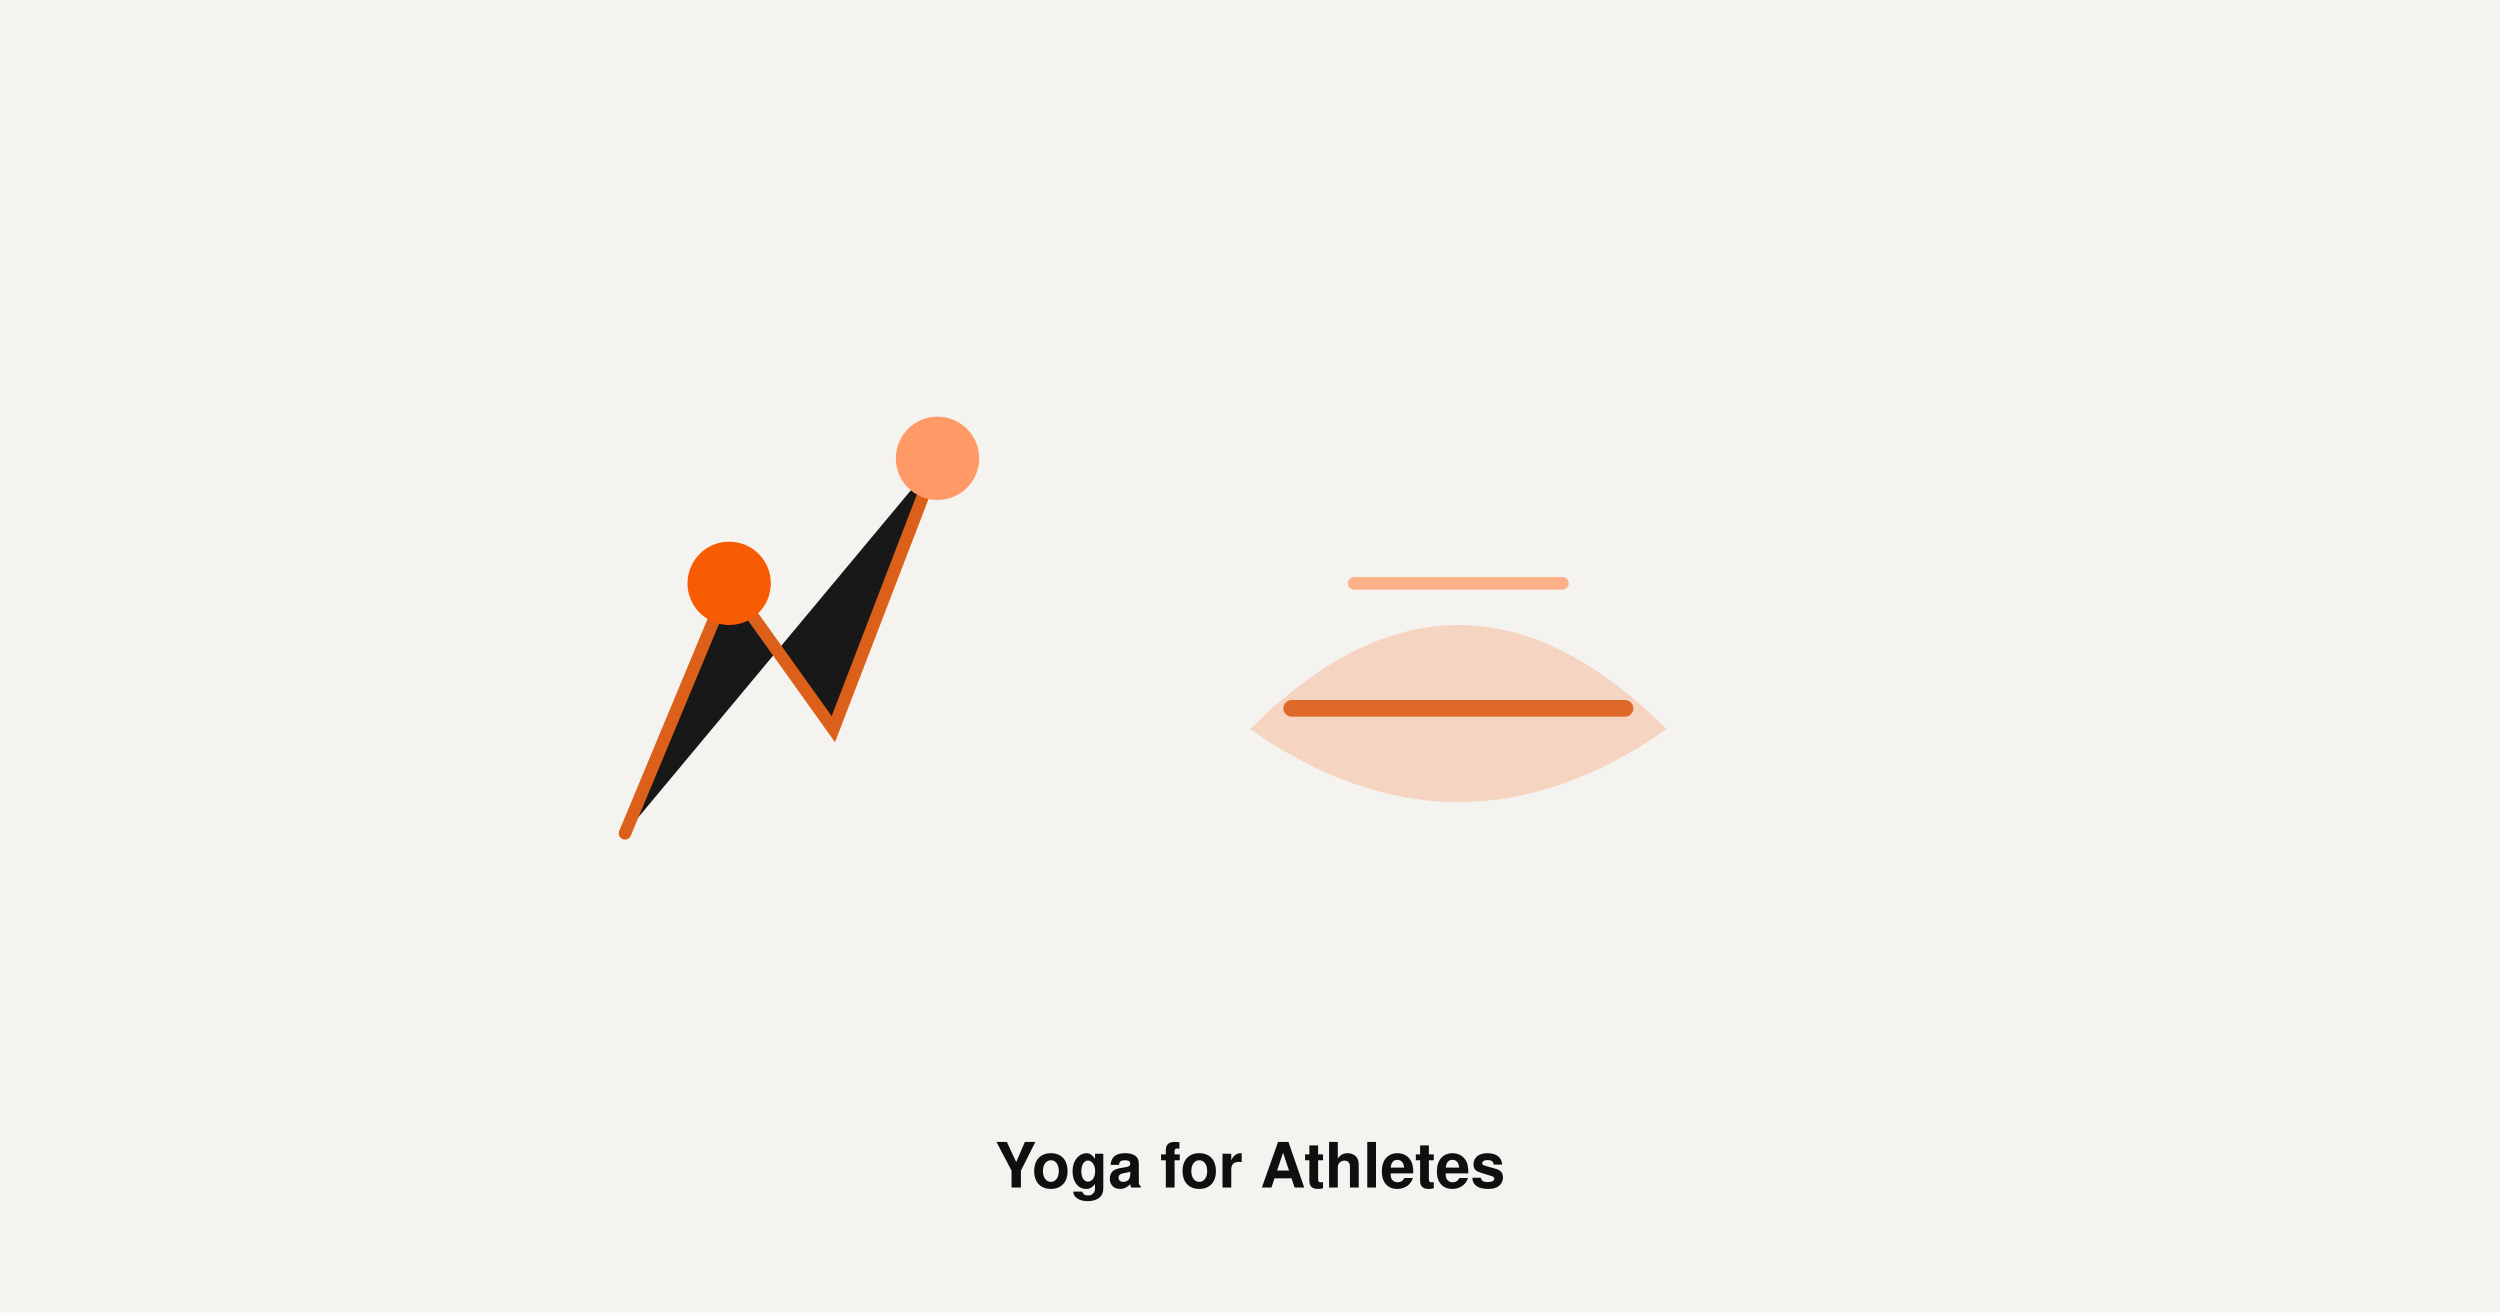
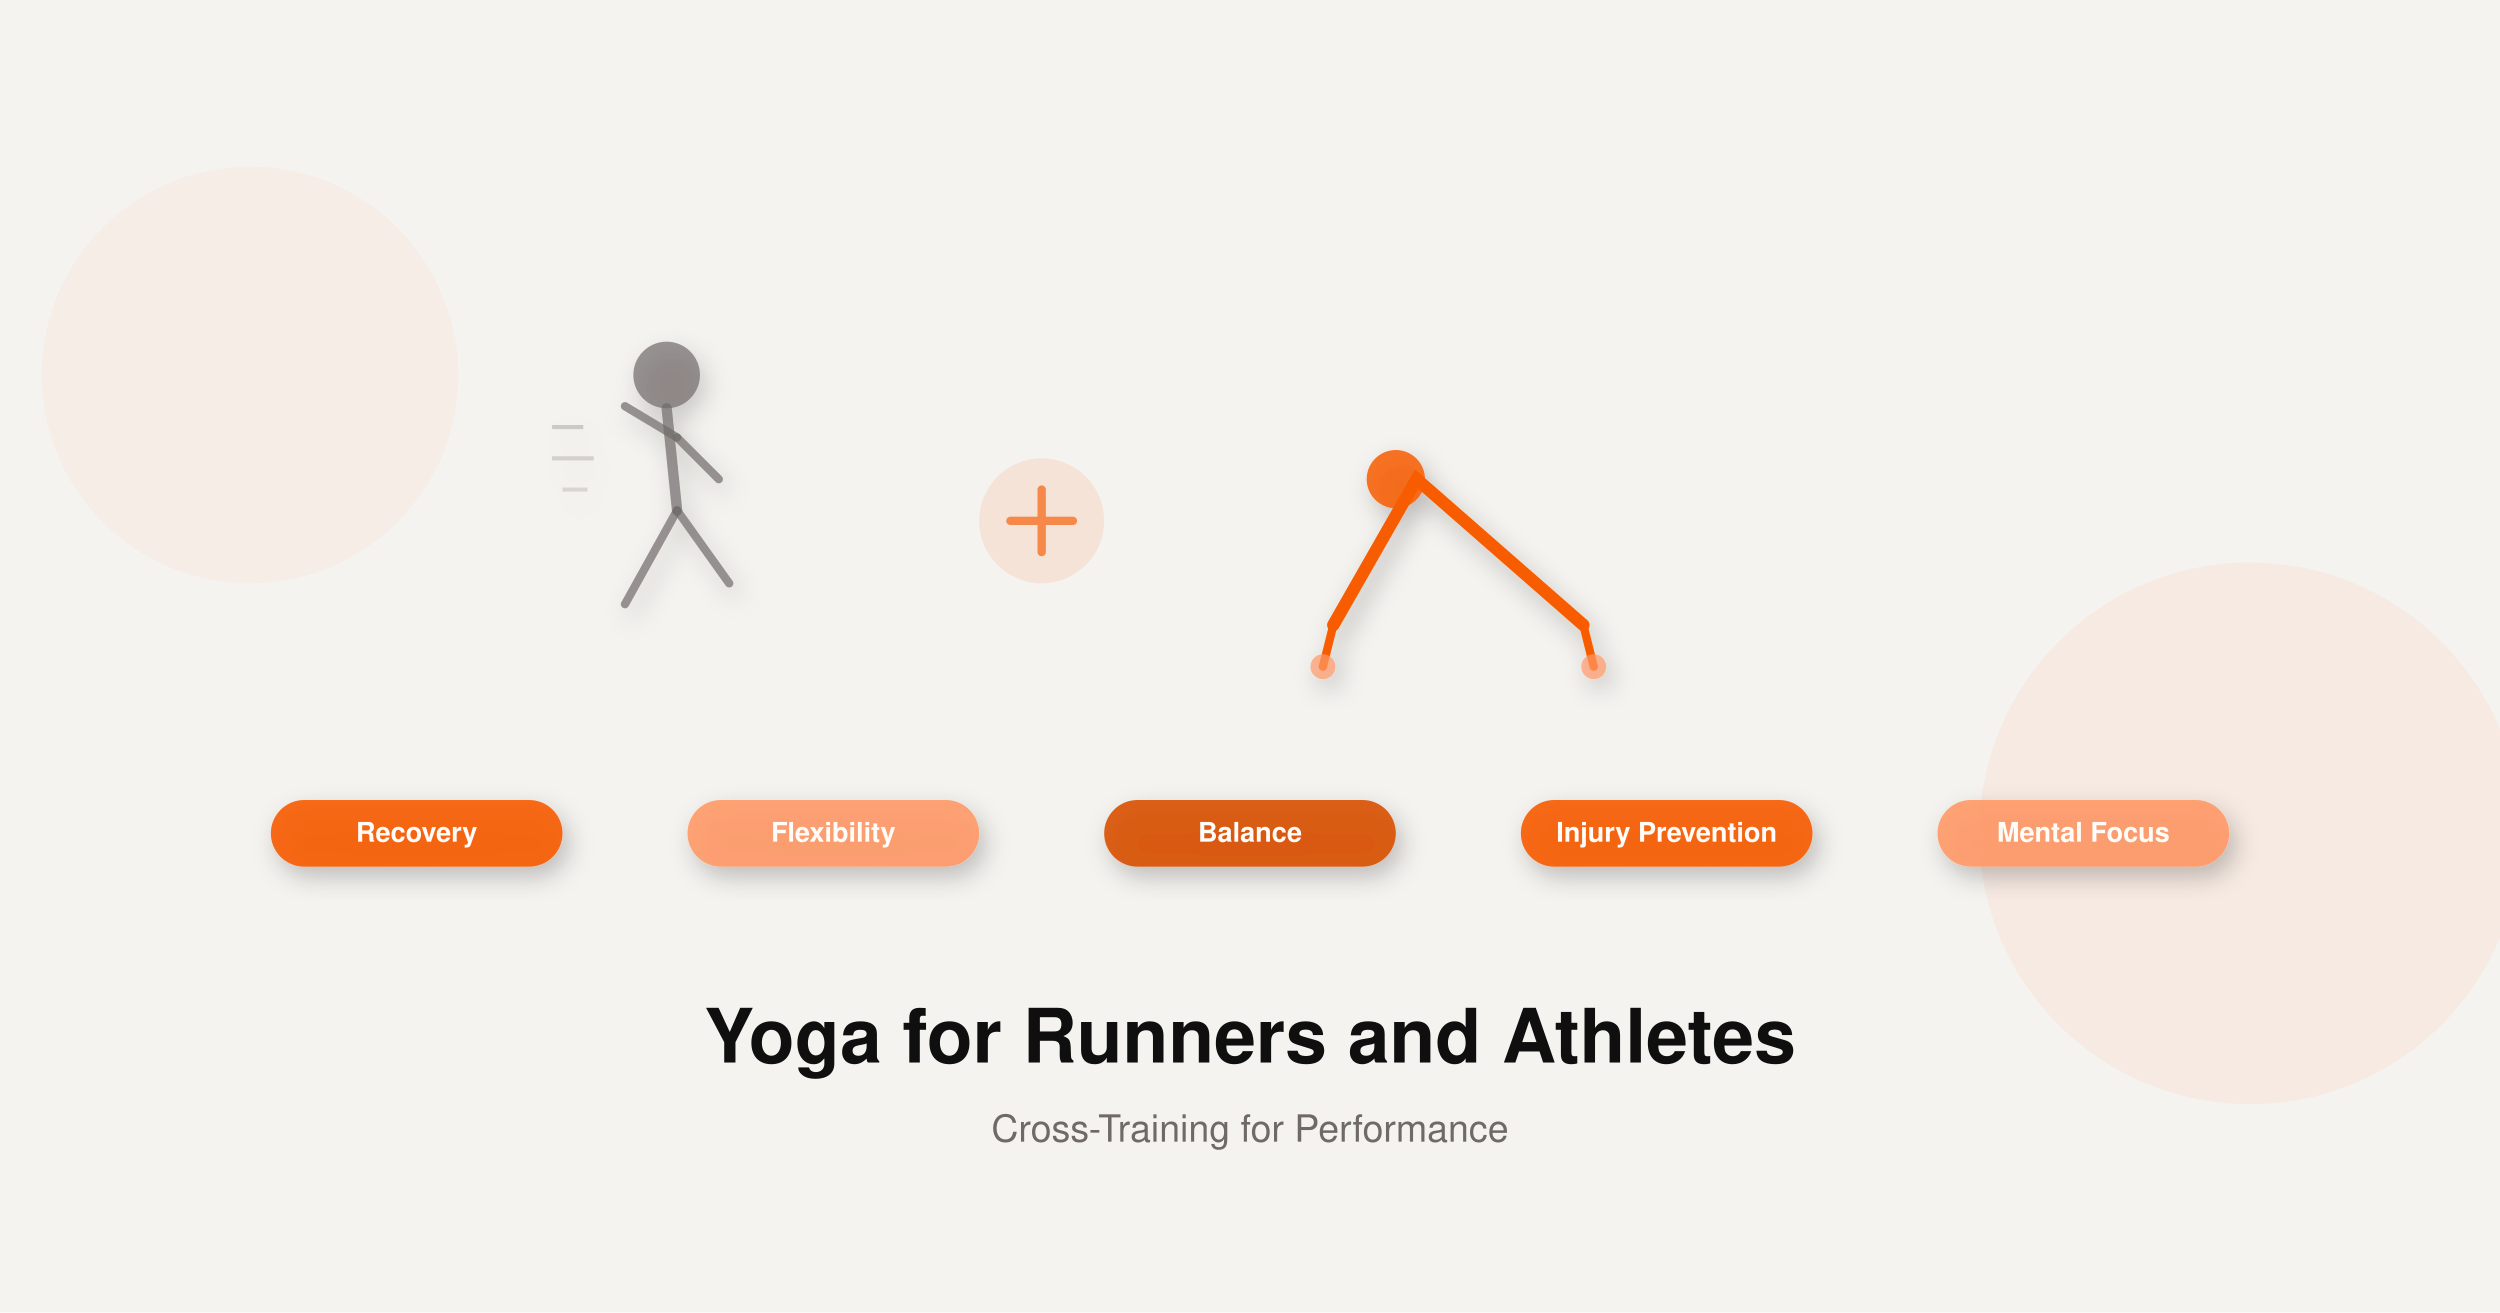
<svg xmlns="http://www.w3.org/2000/svg" viewBox="0 0 1200 630">
+   <defs>
+     <filter id="shadow" x="-50%" y="-50%" width="200%" height="200%">
+       <feDropShadow dx="3" dy="5" stdDeviation="6" flood-opacity="0.25" flood-color="#000" />
+     </filter>
+   </defs>
  <rect width="1200" height="630" fill="#f5f3f0" />
-   <path d="M 300 400 L 350 280 L 400 350 L 450 220" stroke="#d94f02" stroke-width="6" opacity="0.9" stroke-linecap="round" />
-   <circle cx="350" cy="280" r="20" fill="#f75c03" />
-   <circle cx="450" cy="220" r="20" fill="#ff9966" />
-   <path d="M 600 350 Q 700 250 800 350 Q 700 420 600 350" fill="#f75c03" opacity="0.2" />
-   <path d="M 620 340 L 780 340" stroke="#d94f02" stroke-width="8" opacity="0.8" stroke-linecap="round" />
-   <path d="M 650 280 L 750 280" stroke="#ff9966" stroke-width="6" opacity="0.75" stroke-linecap="round" />
-   <text x="600" y="570" font-family="Abacaxi, Helvetica, Arial, sans-serif" font-size="30" font-weight="bold" fill="#0f0f0f" text-anchor="middle">
-     Yoga for Athletes
-   </text>
+   <circle cx="120" cy="180" r="100" fill="#ff9966" opacity="0.07" />
+   <circle cx="1080" cy="400" r="130" fill="#f75c03" opacity="0.06" />
+   <g filter="url(#shadow)" transform="translate(320, 180)">
+     <circle cx="0" cy="0" r="16" fill="#6F6A66" opacity="0.7" />
+     <line x1="0" y1="16" x2="5" y2="65" stroke="#6F6A66" stroke-width="5" stroke-linecap="round" opacity="0.7" />
+     <line x1="5" y1="30" x2="-20" y2="15" stroke="#6F6A66" stroke-width="4" stroke-linecap="round" opacity="0.7" />
+     <line x1="5" y1="30" x2="25" y2="50" stroke="#6F6A66" stroke-width="4" stroke-linecap="round" opacity="0.7" />
+     <line x1="5" y1="65" x2="-20" y2="110" stroke="#6F6A66" stroke-width="4" stroke-linecap="round" opacity="0.7" />
+     <line x1="5" y1="65" x2="30" y2="100" stroke="#6F6A66" stroke-width="4" stroke-linecap="round" opacity="0.7" />
+     <line x1="-40" y1="25" x2="-55" y2="25" stroke="#6F6A66" stroke-width="2" opacity="0.3" />
+     <line x1="-35" y1="40" x2="-55" y2="40" stroke="#6F6A66" stroke-width="2" opacity="0.25" />
+     <line x1="-38" y1="55" x2="-50" y2="55" stroke="#6F6A66" stroke-width="2" opacity="0.2" />
+   </g>
+   <g transform="translate(500, 250)" opacity="0.7">
+     <circle cx="0" cy="0" r="30" fill="#f75c03" opacity="0.15" />
+     <line x1="-15" y1="0" x2="15" y2="0" stroke="#f75c03" stroke-width="4" stroke-linecap="round" />
+     <line x1="0" y1="-15" x2="0" y2="15" stroke="#f75c03" stroke-width="4" stroke-linecap="round" />
+   </g>
+   <g filter="url(#shadow)" transform="translate(700, 200)">
+     <circle cx="-30" cy="30" r="14" fill="#f75c03" opacity="0.85" />
+     <path d="M -60 100 L -20 30 L 60 100" fill="none" stroke="#f75c03" stroke-width="6" stroke-linecap="round" />
+     <line x1="-60" y1="100" x2="-65" y2="120" stroke="#f75c03" stroke-width="4" stroke-linecap="round" />
+     <line x1="60" y1="100" x2="65" y2="120" stroke="#f75c03" stroke-width="4" stroke-linecap="round" />
+     <circle cx="-65" cy="120" r="6" fill="#ff9966" opacity="0.7" />
+     <circle cx="65" cy="120" r="6" fill="#ff9966" opacity="0.7" />
+   </g>
+   <g filter="url(#shadow)">
+     <g transform="translate(200, 400)">
+       <rect x="-70" y="-16" width="140" height="32" rx="16" fill="#f75c03" opacity="0.9" />
+       <text x="0" y="4" font-family="Abacaxi, Helvetica, Arial, sans-serif" font-size="13" font-weight="bold" fill="#FFFCF9" text-anchor="middle">Recovery</text>
+     </g>
+     <g transform="translate(400, 400)">
+       <rect x="-70" y="-16" width="140" height="32" rx="16" fill="#ff9966" opacity="0.9" />
+       <text x="0" y="4" font-family="Abacaxi, Helvetica, Arial, sans-serif" font-size="13" font-weight="bold" fill="#FFFCF9" text-anchor="middle">Flexibility</text>
+     </g>
+     <g transform="translate(600, 400)">
+       <rect x="-70" y="-16" width="140" height="32" rx="16" fill="#d94f02" opacity="0.9" />
+       <text x="0" y="4" font-family="Abacaxi, Helvetica, Arial, sans-serif" font-size="13" font-weight="bold" fill="#FFFCF9" text-anchor="middle">Balance</text>
+     </g>
+     <g transform="translate(800, 400)">
+       <rect x="-70" y="-16" width="140" height="32" rx="16" fill="#f75c03" opacity="0.9" />
+       <text x="0" y="4" font-family="Abacaxi, Helvetica, Arial, sans-serif" font-size="13" font-weight="bold" fill="#FFFCF9" text-anchor="middle">Injury Prevention</text>
+     </g>
+     <g transform="translate(1000, 400)">
+       <rect x="-70" y="-16" width="140" height="32" rx="16" fill="#ff9966" opacity="0.9" />
+       <text x="0" y="4" font-family="Abacaxi, Helvetica, Arial, sans-serif" font-size="13" font-weight="bold" fill="#FFFCF9" text-anchor="middle">Mental Focus</text>
+     </g>
+   </g>
+   <text x="600" y="510" font-family="Abacaxi, Helvetica, Arial, sans-serif" font-size="36" font-weight="bold" fill="#0f0f0f" text-anchor="middle">Yoga for Runners and Athletes</text>
+   <text x="600" y="548" font-family="Abacaxi, Helvetica, Arial, sans-serif" font-size="18" fill="#6F6A66" text-anchor="middle">Cross-Training for Performance</text>
</svg>
